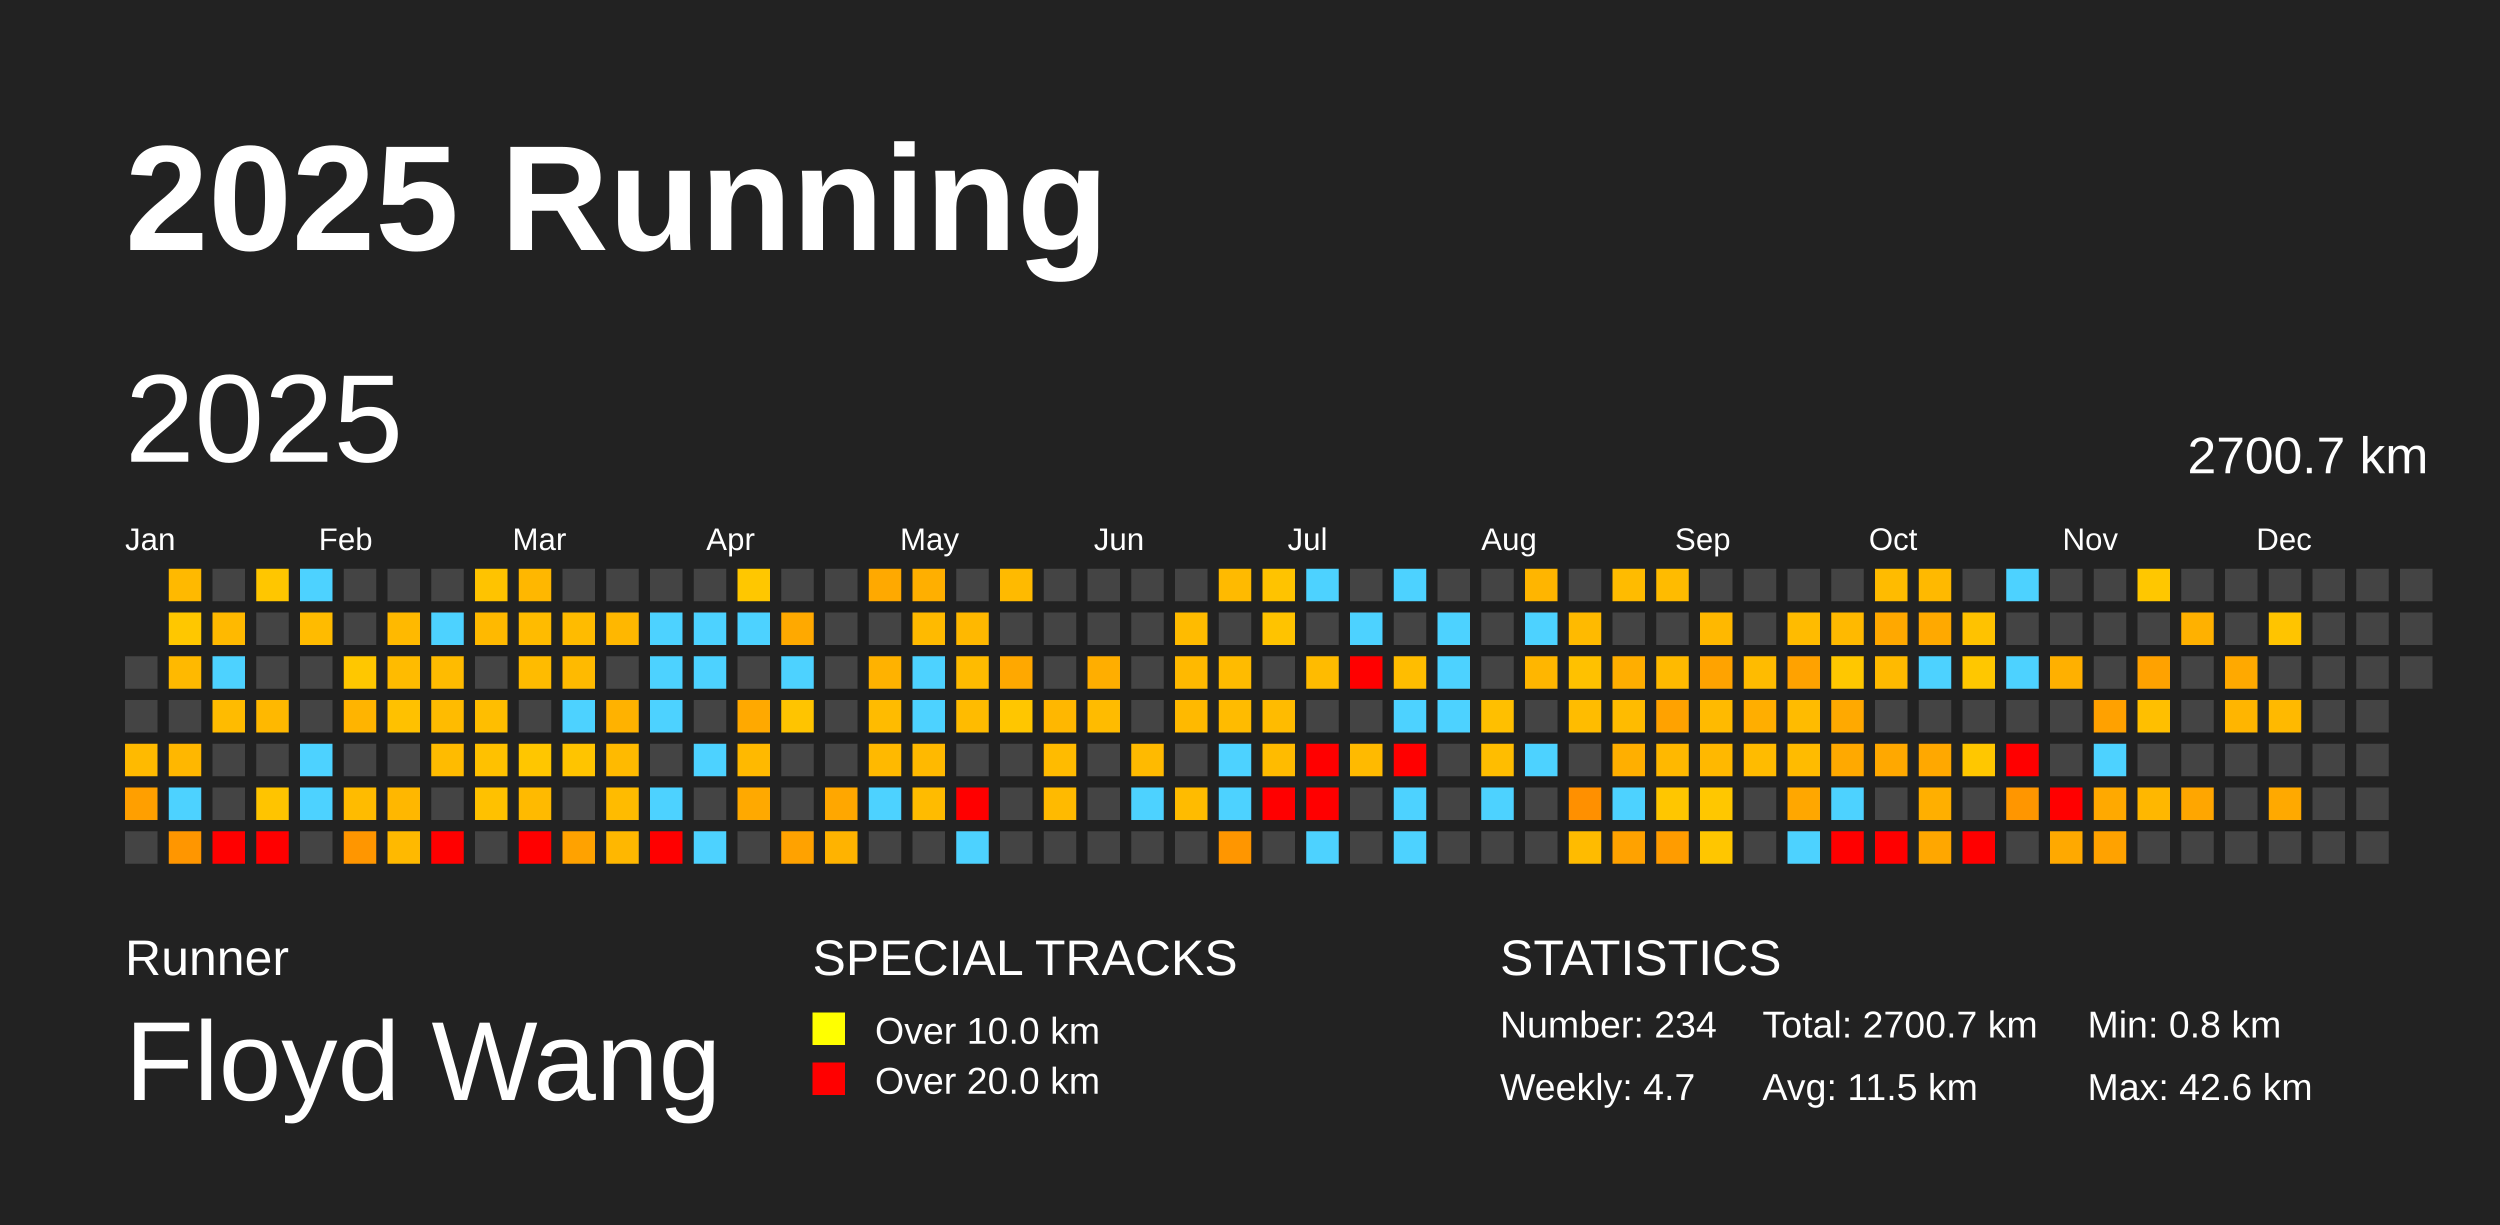
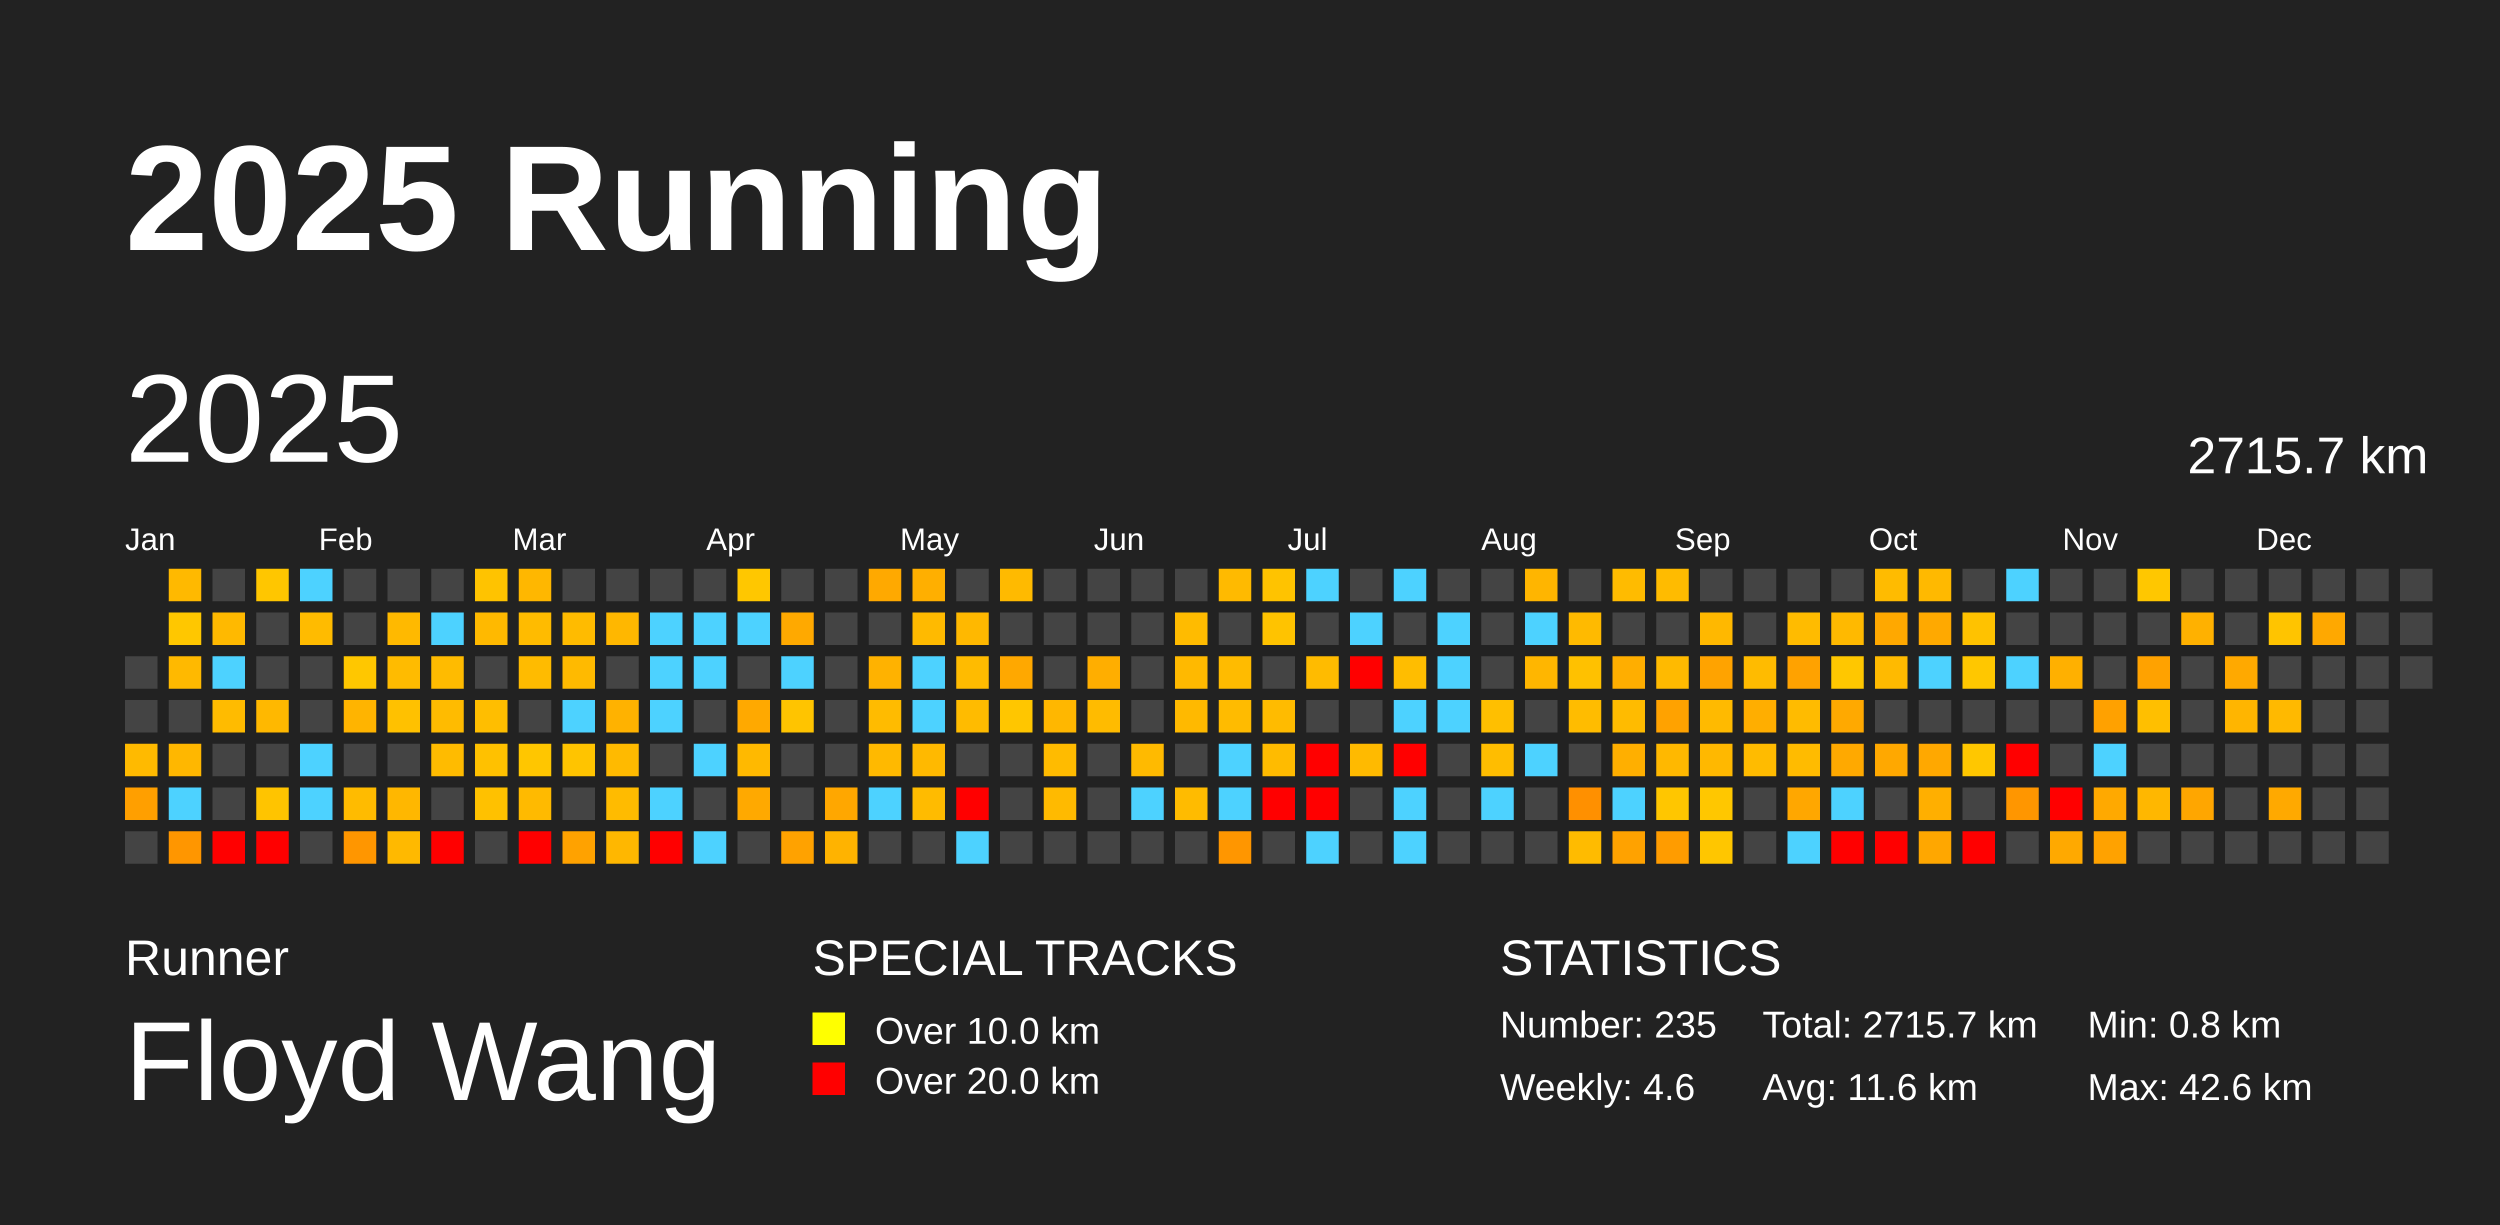
<svg xmlns="http://www.w3.org/2000/svg" baseProfile="full" height="98mm" version="1.1" viewBox="0,0,200,98" width="200mm">
  <defs />
  <rect fill="#222222" height="98" width="200" x="0" y="0" />
  <text fill="#FFFFFF" style="font-size:12px; font-family:Arial; font-weight:bold;" x="10" y="20">2025 Running</text>
  <text fill="#FFFFFF" style="font-size:4px; font-family:Arial" x="10" y="78">Runner</text>
  <text fill="#FFFFFF" style="font-size:9px; font-family:Arial" x="10" y="88">Floyd Wang</text>
  <text fill="#FFFFFF" style="font-size:4px; font-family:Arial" x="65" y="78">SPECIAL TRACKS</text>
  <rect fill="yellow" height="2.6" width="2.6" x="65" y="81" />
  <text fill="#FFFFFF" style="font-size:3px; font-family:Arial" x="70" y="83.5">Over 10.0 km</text>
  <rect fill="red" height="2.6" width="2.6" x="65" y="85" />
  <text fill="#FFFFFF" style="font-size:3px; font-family:Arial" x="70" y="87.5">Over 20.0 km</text>
  <text fill="#FFFFFF" style="font-size:4px; font-family:Arial" x="120" y="78">STATISTICS</text>
-   <text fill="#FFFFFF" style="font-size:3px; font-family:Arial" x="120" y="83">Number: 234</text>
-   <text fill="#FFFFFF" style="font-size:3px; font-family:Arial" x="120" y="88">Weekly: 4.7</text>
-   <text fill="#FFFFFF" style="font-size:3px; font-family:Arial" x="141" y="83">Total: 2700.7 km</text>
-   <text fill="#FFFFFF" style="font-size:3px; font-family:Arial" x="141" y="88">Avg: 11.5 km</text>
+   <text fill="#FFFFFF" style="font-size:3px; font-family:Arial" x="120" y="83">Number: 235</text>
+   <text fill="#FFFFFF" style="font-size:3px; font-family:Arial" x="120" y="88">Weekly: 4.6</text>
+   <text fill="#FFFFFF" style="font-size:3px; font-family:Arial" x="141" y="83">Total: 2715.7 km</text>
+   <text fill="#FFFFFF" style="font-size:3px; font-family:Arial" x="141" y="88">Avg: 11.6 km</text>
  <text fill="#FFFFFF" style="font-size:3px; font-family:Arial" x="167" y="83">Min: 0.8 km</text>
  <text fill="#FFFFFF" style="font-size:3px; font-family:Arial" x="167" y="88">Max: 42.6 km</text>
  <text dominant-baseline="hanging" fill="#FFFFFF" style="font-size:10.0px; font-family:Arial;" x="10" y="30">2025</text>
-   <text dominant-baseline="hanging" fill="#FFFFFF" style="font-size:4.125px; font-family:Arial;" x="175" y="35">2700.7 km</text>
+   <text dominant-baseline="hanging" fill="#FFFFFF" style="font-size:4.125px; font-family:Arial;" x="175" y="35">2715.7 km</text>
  <text fill="#FFFFFF" style="font-size:2.5px; font-family:Arial" x="10.0" y="44">Jan</text>
  <text fill="#FFFFFF" style="font-size:2.5px; font-family:Arial" x="25.5" y="44">Feb</text>
  <text fill="#FFFFFF" style="font-size:2.5px; font-family:Arial" x="41.0" y="44">Mar</text>
  <text fill="#FFFFFF" style="font-size:2.5px; font-family:Arial" x="56.5" y="44">Apr</text>
  <text fill="#FFFFFF" style="font-size:2.5px; font-family:Arial" x="72.0" y="44">May</text>
  <text fill="#FFFFFF" style="font-size:2.5px; font-family:Arial" x="87.5" y="44">Jun</text>
  <text fill="#FFFFFF" style="font-size:2.5px; font-family:Arial" x="103.0" y="44">Jul</text>
  <text fill="#FFFFFF" style="font-size:2.5px; font-family:Arial" x="118.5" y="44">Aug</text>
  <text fill="#FFFFFF" style="font-size:2.5px; font-family:Arial" x="134.0" y="44">Sep</text>
  <text fill="#FFFFFF" style="font-size:2.5px; font-family:Arial" x="149.5" y="44">Oct</text>
  <text fill="#FFFFFF" style="font-size:2.5px; font-family:Arial" x="165.0" y="44">Nov</text>
  <text fill="#FFFFFF" style="font-size:2.5px; font-family:Arial" x="180.5" y="44">Dec</text>
  <rect fill="#444444" height="2.6" width="2.6" x="10.0" y="52.5" />
  <rect fill="#444444" height="2.6" width="2.6" x="10.0" y="56.0" />
  <rect fill="#ffba00" height="2.6" width="2.6" x="10.0" y="59.5" />
  <rect fill="#ff9f00" height="2.6" width="2.6" x="10.0" y="63.0" />
  <rect fill="#444444" height="2.6" width="2.6" x="10.0" y="66.5" />
  <rect fill="#ffb900" height="2.6" width="2.6" x="13.5" y="45.5" />
  <rect fill="#ffc700" height="2.6" width="2.6" x="13.5" y="49.0" />
  <rect fill="#ffb900" height="2.6" width="2.6" x="13.5" y="52.5" />
  <rect fill="#444444" height="2.6" width="2.6" x="13.5" y="56.0" />
  <rect fill="#ffb700" height="2.6" width="2.6" x="13.5" y="59.5" />
  <rect fill="#4dd2ff" height="2.6" width="2.6" x="13.5" y="63.0" />
  <rect fill="#ff9600" height="2.6" width="2.6" x="13.5" y="66.5" />
  <rect fill="#444444" height="2.6" width="2.6" x="17.0" y="45.5" />
  <rect fill="#ffb900" height="2.6" width="2.6" x="17.0" y="49.0" />
  <rect fill="#4dd2ff" height="2.6" width="2.6" x="17.0" y="52.5" />
  <rect fill="#ffbb00" height="2.6" width="2.6" x="17.0" y="56.0" />
  <rect fill="#444444" height="2.6" width="2.6" x="17.0" y="59.5" />
  <rect fill="#444444" height="2.6" width="2.6" x="17.0" y="63.0" />
  <rect fill="red" height="2.6" width="2.6" x="17.0" y="66.5" />
  <rect fill="#ffc600" height="2.6" width="2.6" x="20.5" y="45.5" />
  <rect fill="#444444" height="2.6" width="2.6" x="20.5" y="49.0" />
  <rect fill="#444444" height="2.6" width="2.6" x="20.5" y="52.5" />
  <rect fill="#ffb800" height="2.6" width="2.6" x="20.5" y="56.0" />
  <rect fill="#444444" height="2.6" width="2.6" x="20.5" y="59.5" />
  <rect fill="#ffc400" height="2.6" width="2.6" x="20.5" y="63.0" />
  <rect fill="red" height="2.6" width="2.6" x="20.5" y="66.5" />
  <rect fill="#4dd2ff" height="2.6" width="2.6" x="24.0" y="45.5" />
  <rect fill="#ffbb00" height="2.6" width="2.6" x="24.0" y="49.0" />
  <rect fill="#444444" height="2.6" width="2.6" x="24.0" y="52.5" />
  <rect fill="#444444" height="2.6" width="2.6" x="24.0" y="56.0" />
  <rect fill="#4dd2ff" height="2.6" width="2.6" x="24.0" y="59.5" />
  <rect fill="#4dd2ff" height="2.6" width="2.6" x="24.0" y="63.0" />
  <rect fill="#444444" height="2.6" width="2.6" x="24.0" y="66.5" />
  <rect fill="#444444" height="2.6" width="2.6" x="27.5" y="45.5" />
  <rect fill="#444444" height="2.6" width="2.6" x="27.5" y="49.0" />
  <rect fill="#ffc700" height="2.6" width="2.6" x="27.5" y="52.5" />
  <rect fill="#ffb400" height="2.6" width="2.6" x="27.5" y="56.0" />
  <rect fill="#444444" height="2.6" width="2.6" x="27.5" y="59.5" />
  <rect fill="#ffbb00" height="2.6" width="2.6" x="27.5" y="63.0" />
  <rect fill="#ff9600" height="2.6" width="2.6" x="27.5" y="66.5" />
  <rect fill="#444444" height="2.6" width="2.6" x="31.0" y="45.5" />
  <rect fill="#ffb900" height="2.6" width="2.6" x="31.0" y="49.0" />
  <rect fill="#ffbb00" height="2.6" width="2.6" x="31.0" y="52.5" />
  <rect fill="#ffc100" height="2.6" width="2.6" x="31.0" y="56.0" />
  <rect fill="#444444" height="2.6" width="2.6" x="31.0" y="59.5" />
  <rect fill="#ffb700" height="2.6" width="2.6" x="31.0" y="63.0" />
  <rect fill="#ffb900" height="2.6" width="2.6" x="31.0" y="66.5" />
  <rect fill="#444444" height="2.6" width="2.6" x="34.5" y="45.5" />
  <rect fill="#4dd2ff" height="2.6" width="2.6" x="34.5" y="49.0" />
  <rect fill="#ffbb00" height="2.6" width="2.6" x="34.5" y="52.5" />
  <rect fill="#ffbb00" height="2.6" width="2.6" x="34.5" y="56.0" />
  <rect fill="#ffbb00" height="2.6" width="2.6" x="34.5" y="59.5" />
  <rect fill="#444444" height="2.6" width="2.6" x="34.5" y="63.0" />
  <rect fill="red" height="2.6" width="2.6" x="34.5" y="66.5" />
  <rect fill="#ffc300" height="2.6" width="2.6" x="38.0" y="45.5" />
  <rect fill="#ffb900" height="2.6" width="2.6" x="38.0" y="49.0" />
  <rect fill="#444444" height="2.6" width="2.6" x="38.0" y="52.5" />
  <rect fill="#ffbe00" height="2.6" width="2.6" x="38.0" y="56.0" />
  <rect fill="#ffc100" height="2.6" width="2.6" x="38.0" y="59.5" />
  <rect fill="#ffc100" height="2.6" width="2.6" x="38.0" y="63.0" />
  <rect fill="#444444" height="2.6" width="2.6" x="38.0" y="66.5" />
  <rect fill="#ffb700" height="2.6" width="2.6" x="41.5" y="45.5" />
  <rect fill="#ffbb00" height="2.6" width="2.6" x="41.5" y="49.0" />
  <rect fill="#ffbb00" height="2.6" width="2.6" x="41.5" y="52.5" />
  <rect fill="#444444" height="2.6" width="2.6" x="41.5" y="56.0" />
  <rect fill="#ffc600" height="2.6" width="2.6" x="41.5" y="59.5" />
  <rect fill="#ffba00" height="2.6" width="2.6" x="41.5" y="63.0" />
  <rect fill="red" height="2.6" width="2.6" x="41.5" y="66.5" />
  <rect fill="#444444" height="2.6" width="2.6" x="45.0" y="45.5" />
  <rect fill="#ffbb00" height="2.6" width="2.6" x="45.0" y="49.0" />
  <rect fill="#ffba00" height="2.6" width="2.6" x="45.0" y="52.5" />
  <rect fill="#4dd2ff" height="2.6" width="2.6" x="45.0" y="56.0" />
  <rect fill="#ffc400" height="2.6" width="2.6" x="45.0" y="59.5" />
  <rect fill="#444444" height="2.6" width="2.6" x="45.0" y="63.0" />
  <rect fill="#ffa200" height="2.6" width="2.6" x="45.0" y="66.5" />
  <rect fill="#444444" height="2.6" width="2.6" x="48.5" y="45.5" />
  <rect fill="#ffb700" height="2.6" width="2.6" x="48.5" y="49.0" />
  <rect fill="#444444" height="2.6" width="2.6" x="48.5" y="52.5" />
  <rect fill="#ffb200" height="2.6" width="2.6" x="48.5" y="56.0" />
  <rect fill="#ffba00" height="2.6" width="2.6" x="48.5" y="59.5" />
  <rect fill="#ffbb00" height="2.6" width="2.6" x="48.5" y="63.0" />
  <rect fill="#ffb700" height="2.6" width="2.6" x="48.5" y="66.5" />
  <rect fill="#444444" height="2.6" width="2.6" x="52.0" y="45.5" />
  <rect fill="#4dd2ff" height="2.6" width="2.6" x="52.0" y="49.0" />
  <rect fill="#4dd2ff" height="2.6" width="2.6" x="52.0" y="52.5" />
  <rect fill="#4dd2ff" height="2.6" width="2.6" x="52.0" y="56.0" />
  <rect fill="#444444" height="2.6" width="2.6" x="52.0" y="59.5" />
  <rect fill="#4dd2ff" height="2.6" width="2.6" x="52.0" y="63.0" />
  <rect fill="red" height="2.6" width="2.6" x="52.0" y="66.5" />
  <rect fill="#444444" height="2.6" width="2.6" x="55.5" y="45.5" />
  <rect fill="#4dd2ff" height="2.6" width="2.6" x="55.5" y="49.0" />
  <rect fill="#4dd2ff" height="2.6" width="2.6" x="55.5" y="52.5" />
  <rect fill="#444444" height="2.6" width="2.6" x="55.5" y="56.0" />
  <rect fill="#4dd2ff" height="2.6" width="2.6" x="55.5" y="59.5" />
  <rect fill="#444444" height="2.6" width="2.6" x="55.5" y="63.0" />
  <rect fill="#4dd2ff" height="2.6" width="2.6" x="55.5" y="66.5" />
  <rect fill="#ffc700" height="2.6" width="2.6" x="59.0" y="45.5" />
  <rect fill="#4dd2ff" height="2.6" width="2.6" x="59.0" y="49.0" />
  <rect fill="#444444" height="2.6" width="2.6" x="59.0" y="52.5" />
  <rect fill="#ffa900" height="2.6" width="2.6" x="59.0" y="56.0" />
  <rect fill="#ffb900" height="2.6" width="2.6" x="59.0" y="59.5" />
  <rect fill="#ffa900" height="2.6" width="2.6" x="59.0" y="63.0" />
  <rect fill="#444444" height="2.6" width="2.6" x="59.0" y="66.5" />
  <rect fill="#444444" height="2.6" width="2.6" x="62.5" y="45.5" />
  <rect fill="#ffa900" height="2.6" width="2.6" x="62.5" y="49.0" />
  <rect fill="#4dd2ff" height="2.6" width="2.6" x="62.5" y="52.5" />
  <rect fill="#ffc400" height="2.6" width="2.6" x="62.5" y="56.0" />
  <rect fill="#444444" height="2.6" width="2.6" x="62.5" y="59.5" />
  <rect fill="#444444" height="2.6" width="2.6" x="62.5" y="63.0" />
  <rect fill="#ffa200" height="2.6" width="2.6" x="62.5" y="66.5" />
  <rect fill="#444444" height="2.6" width="2.6" x="66.0" y="45.5" />
  <rect fill="#444444" height="2.6" width="2.6" x="66.0" y="49.0" />
  <rect fill="#444444" height="2.6" width="2.6" x="66.0" y="52.5" />
  <rect fill="#444444" height="2.6" width="2.6" x="66.0" y="56.0" />
  <rect fill="#444444" height="2.6" width="2.6" x="66.0" y="59.5" />
  <rect fill="#ffa700" height="2.6" width="2.6" x="66.0" y="63.0" />
  <rect fill="#ffb300" height="2.6" width="2.6" x="66.0" y="66.5" />
  <rect fill="#ffa900" height="2.6" width="2.6" x="69.5" y="45.5" />
  <rect fill="#444444" height="2.6" width="2.6" x="69.5" y="49.0" />
  <rect fill="#ffb200" height="2.6" width="2.6" x="69.5" y="52.5" />
  <rect fill="#ffbb00" height="2.6" width="2.6" x="69.5" y="56.0" />
  <rect fill="#ffb900" height="2.6" width="2.6" x="69.5" y="59.5" />
  <rect fill="#4dd2ff" height="2.6" width="2.6" x="69.5" y="63.0" />
  <rect fill="#444444" height="2.6" width="2.6" x="69.5" y="66.5" />
  <rect fill="#ffaf00" height="2.6" width="2.6" x="73.0" y="45.5" />
  <rect fill="#ffba00" height="2.6" width="2.6" x="73.0" y="49.0" />
  <rect fill="#4dd2ff" height="2.6" width="2.6" x="73.0" y="52.5" />
  <rect fill="#4dd2ff" height="2.6" width="2.6" x="73.0" y="56.0" />
  <rect fill="#ffb900" height="2.6" width="2.6" x="73.0" y="59.5" />
  <rect fill="#ffbb00" height="2.6" width="2.6" x="73.0" y="63.0" />
  <rect fill="#444444" height="2.6" width="2.6" x="73.0" y="66.5" />
  <rect fill="#444444" height="2.6" width="2.6" x="76.5" y="45.5" />
  <rect fill="#ffb800" height="2.6" width="2.6" x="76.5" y="49.0" />
  <rect fill="#ffbb00" height="2.6" width="2.6" x="76.5" y="52.5" />
  <rect fill="#ffbb00" height="2.6" width="2.6" x="76.5" y="56.0" />
  <rect fill="#444444" height="2.6" width="2.6" x="76.5" y="59.5" />
  <rect fill="red" height="2.6" width="2.6" x="76.5" y="63.0" />
  <rect fill="#4dd2ff" height="2.6" width="2.6" x="76.5" y="66.5" />
  <rect fill="#ffba00" height="2.6" width="2.6" x="80.0" y="45.5" />
  <rect fill="#444444" height="2.6" width="2.6" x="80.0" y="49.0" />
  <rect fill="#ffa800" height="2.6" width="2.6" x="80.0" y="52.5" />
  <rect fill="#ffc600" height="2.6" width="2.6" x="80.0" y="56.0" />
  <rect fill="#444444" height="2.6" width="2.6" x="80.0" y="59.5" />
  <rect fill="#444444" height="2.6" width="2.6" x="80.0" y="63.0" />
  <rect fill="#444444" height="2.6" width="2.6" x="80.0" y="66.5" />
  <rect fill="#444444" height="2.6" width="2.6" x="83.5" y="45.5" />
  <rect fill="#444444" height="2.6" width="2.6" x="83.5" y="49.0" />
  <rect fill="#444444" height="2.6" width="2.6" x="83.5" y="52.5" />
  <rect fill="#ffb700" height="2.6" width="2.6" x="83.5" y="56.0" />
  <rect fill="#ffbb00" height="2.6" width="2.6" x="83.5" y="59.5" />
  <rect fill="#ffba00" height="2.6" width="2.6" x="83.5" y="63.0" />
  <rect fill="#444444" height="2.6" width="2.6" x="83.5" y="66.5" />
  <rect fill="#444444" height="2.6" width="2.6" x="87.0" y="45.5" />
  <rect fill="#444444" height="2.6" width="2.6" x="87.0" y="49.0" />
  <rect fill="#ffae00" height="2.6" width="2.6" x="87.0" y="52.5" />
  <rect fill="#ffbb00" height="2.6" width="2.6" x="87.0" y="56.0" />
  <rect fill="#444444" height="2.6" width="2.6" x="87.0" y="59.5" />
  <rect fill="#444444" height="2.6" width="2.6" x="87.0" y="63.0" />
  <rect fill="#444444" height="2.6" width="2.6" x="87.0" y="66.5" />
  <rect fill="#444444" height="2.6" width="2.6" x="90.5" y="45.5" />
  <rect fill="#444444" height="2.6" width="2.6" x="90.5" y="49.0" />
  <rect fill="#444444" height="2.6" width="2.6" x="90.5" y="52.5" />
  <rect fill="#444444" height="2.6" width="2.6" x="90.5" y="56.0" />
  <rect fill="#ffba00" height="2.6" width="2.6" x="90.5" y="59.5" />
  <rect fill="#4dd2ff" height="2.6" width="2.6" x="90.5" y="63.0" />
  <rect fill="#444444" height="2.6" width="2.6" x="90.5" y="66.5" />
  <rect fill="#444444" height="2.6" width="2.6" x="94.0" y="45.5" />
  <rect fill="#ffbb00" height="2.6" width="2.6" x="94.0" y="49.0" />
  <rect fill="#ffb900" height="2.6" width="2.6" x="94.0" y="52.5" />
  <rect fill="#ffb900" height="2.6" width="2.6" x="94.0" y="56.0" />
  <rect fill="#444444" height="2.6" width="2.6" x="94.0" y="59.5" />
  <rect fill="#ffbb00" height="2.6" width="2.6" x="94.0" y="63.0" />
  <rect fill="#444444" height="2.6" width="2.6" x="94.0" y="66.5" />
  <rect fill="#ffba00" height="2.6" width="2.6" x="97.5" y="45.5" />
  <rect fill="#444444" height="2.6" width="2.6" x="97.5" y="49.0" />
  <rect fill="#ffbb00" height="2.6" width="2.6" x="97.5" y="52.5" />
  <rect fill="#ffbb00" height="2.6" width="2.6" x="97.5" y="56.0" />
  <rect fill="#4dd2ff" height="2.6" width="2.6" x="97.5" y="59.5" />
  <rect fill="#4dd2ff" height="2.6" width="2.6" x="97.5" y="63.0" />
  <rect fill="#ff9600" height="2.6" width="2.6" x="97.5" y="66.5" />
  <rect fill="#ffc300" height="2.6" width="2.6" x="101.0" y="45.5" />
  <rect fill="#ffc300" height="2.6" width="2.6" x="101.0" y="49.0" />
  <rect fill="#444444" height="2.6" width="2.6" x="101.0" y="52.5" />
  <rect fill="#ffbb00" height="2.6" width="2.6" x="101.0" y="56.0" />
  <rect fill="#ffbb00" height="2.6" width="2.6" x="101.0" y="59.5" />
  <rect fill="red" height="2.6" width="2.6" x="101.0" y="63.0" />
  <rect fill="#444444" height="2.6" width="2.6" x="101.0" y="66.5" />
  <rect fill="#4dd2ff" height="2.6" width="2.6" x="104.5" y="45.5" />
  <rect fill="#444444" height="2.6" width="2.6" x="104.5" y="49.0" />
  <rect fill="#ffbb00" height="2.6" width="2.6" x="104.5" y="52.5" />
  <rect fill="#444444" height="2.6" width="2.6" x="104.5" y="56.0" />
  <rect fill="red" height="2.6" width="2.6" x="104.5" y="59.5" />
  <rect fill="red" height="2.6" width="2.6" x="104.5" y="63.0" />
  <rect fill="#4dd2ff" height="2.6" width="2.6" x="104.5" y="66.5" />
  <rect fill="#444444" height="2.6" width="2.6" x="108.0" y="45.5" />
  <rect fill="#4dd2ff" height="2.6" width="2.6" x="108.0" y="49.0" />
  <rect fill="red" height="2.6" width="2.6" x="108.0" y="52.5" />
  <rect fill="#444444" height="2.6" width="2.6" x="108.0" y="56.0" />
  <rect fill="#ffba00" height="2.6" width="2.6" x="108.0" y="59.5" />
  <rect fill="#444444" height="2.6" width="2.6" x="108.0" y="63.0" />
  <rect fill="#444444" height="2.6" width="2.6" x="108.0" y="66.5" />
  <rect fill="#4dd2ff" height="2.6" width="2.6" x="111.5" y="45.5" />
  <rect fill="#444444" height="2.6" width="2.6" x="111.5" y="49.0" />
  <rect fill="#ffbd00" height="2.6" width="2.6" x="111.5" y="52.5" />
  <rect fill="#4dd2ff" height="2.6" width="2.6" x="111.5" y="56.0" />
  <rect fill="red" height="2.6" width="2.6" x="111.5" y="59.5" />
  <rect fill="#4dd2ff" height="2.6" width="2.6" x="111.5" y="63.0" />
  <rect fill="#4dd2ff" height="2.6" width="2.6" x="111.5" y="66.5" />
  <rect fill="#444444" height="2.6" width="2.6" x="115.0" y="45.5" />
  <rect fill="#4dd2ff" height="2.6" width="2.6" x="115.0" y="49.0" />
  <rect fill="#4dd2ff" height="2.6" width="2.6" x="115.0" y="52.5" />
  <rect fill="#4dd2ff" height="2.6" width="2.6" x="115.0" y="56.0" />
  <rect fill="#444444" height="2.6" width="2.6" x="115.0" y="59.5" />
  <rect fill="#444444" height="2.6" width="2.6" x="115.0" y="63.0" />
  <rect fill="#444444" height="2.6" width="2.6" x="115.0" y="66.5" />
  <rect fill="#444444" height="2.6" width="2.6" x="118.5" y="45.5" />
  <rect fill="#444444" height="2.6" width="2.6" x="118.5" y="49.0" />
  <rect fill="#444444" height="2.6" width="2.6" x="118.5" y="52.5" />
  <rect fill="#ffbf00" height="2.6" width="2.6" x="118.5" y="56.0" />
  <rect fill="#ffbd00" height="2.6" width="2.6" x="118.5" y="59.5" />
  <rect fill="#4dd2ff" height="2.6" width="2.6" x="118.5" y="63.0" />
  <rect fill="#444444" height="2.6" width="2.6" x="118.5" y="66.5" />
  <rect fill="#ffb500" height="2.6" width="2.6" x="122.0" y="45.5" />
  <rect fill="#4dd2ff" height="2.6" width="2.6" x="122.0" y="49.0" />
  <rect fill="#ffb600" height="2.6" width="2.6" x="122.0" y="52.5" />
  <rect fill="#444444" height="2.6" width="2.6" x="122.0" y="56.0" />
  <rect fill="#4dd2ff" height="2.6" width="2.6" x="122.0" y="59.5" />
  <rect fill="#444444" height="2.6" width="2.6" x="122.0" y="63.0" />
  <rect fill="#444444" height="2.6" width="2.6" x="122.0" y="66.5" />
  <rect fill="#444444" height="2.6" width="2.6" x="125.5" y="45.5" />
  <rect fill="#ffba00" height="2.6" width="2.6" x="125.5" y="49.0" />
  <rect fill="#ffc100" height="2.6" width="2.6" x="125.5" y="52.5" />
  <rect fill="#ffbc00" height="2.6" width="2.6" x="125.5" y="56.0" />
  <rect fill="#444444" height="2.6" width="2.6" x="125.5" y="59.5" />
  <rect fill="#ff9000" height="2.6" width="2.6" x="125.5" y="63.0" />
  <rect fill="#ffbb00" height="2.6" width="2.6" x="125.5" y="66.5" />
  <rect fill="#ffbb00" height="2.6" width="2.6" x="129.0" y="45.5" />
  <rect fill="#444444" height="2.6" width="2.6" x="129.0" y="49.0" />
  <rect fill="#ffae00" height="2.6" width="2.6" x="129.0" y="52.5" />
  <rect fill="#ffbb00" height="2.6" width="2.6" x="129.0" y="56.0" />
  <rect fill="#ffaf00" height="2.6" width="2.6" x="129.0" y="59.5" />
  <rect fill="#4dd2ff" height="2.6" width="2.6" x="129.0" y="63.0" />
  <rect fill="#ffa200" height="2.6" width="2.6" x="129.0" y="66.5" />
  <rect fill="#ffbb00" height="2.6" width="2.6" x="132.5" y="45.5" />
  <rect fill="#444444" height="2.6" width="2.6" x="132.5" y="49.0" />
  <rect fill="#ffba00" height="2.6" width="2.6" x="132.5" y="52.5" />
  <rect fill="#ffa200" height="2.6" width="2.6" x="132.5" y="56.0" />
  <rect fill="#ffb800" height="2.6" width="2.6" x="132.5" y="59.5" />
  <rect fill="#ffc600" height="2.6" width="2.6" x="132.5" y="63.0" />
  <rect fill="#ff9c00" height="2.6" width="2.6" x="132.5" y="66.5" />
  <rect fill="#444444" height="2.6" width="2.6" x="136.0" y="45.5" />
  <rect fill="#ffb800" height="2.6" width="2.6" x="136.0" y="49.0" />
  <rect fill="#ffa300" height="2.6" width="2.6" x="136.0" y="52.5" />
  <rect fill="#ffba00" height="2.6" width="2.6" x="136.0" y="56.0" />
  <rect fill="#ffb800" height="2.6" width="2.6" x="136.0" y="59.5" />
  <rect fill="#ffc700" height="2.6" width="2.6" x="136.0" y="63.0" />
  <rect fill="#ffc600" height="2.6" width="2.6" x="136.0" y="66.5" />
  <rect fill="#444444" height="2.6" width="2.6" x="139.5" y="45.5" />
  <rect fill="#444444" height="2.6" width="2.6" x="139.5" y="49.0" />
  <rect fill="#ffbb00" height="2.6" width="2.6" x="139.5" y="52.5" />
  <rect fill="#ffae00" height="2.6" width="2.6" x="139.5" y="56.0" />
  <rect fill="#ffbb00" height="2.6" width="2.6" x="139.5" y="59.5" />
  <rect fill="#444444" height="2.6" width="2.6" x="139.5" y="63.0" />
  <rect fill="#444444" height="2.6" width="2.6" x="139.5" y="66.5" />
  <rect fill="#444444" height="2.6" width="2.6" x="143.0" y="45.5" />
  <rect fill="#ffbb00" height="2.6" width="2.6" x="143.0" y="49.0" />
  <rect fill="#ffa200" height="2.6" width="2.6" x="143.0" y="52.5" />
  <rect fill="#ffbb00" height="2.6" width="2.6" x="143.0" y="56.0" />
  <rect fill="#ffbb00" height="2.6" width="2.6" x="143.0" y="59.5" />
  <rect fill="#ffa700" height="2.6" width="2.6" x="143.0" y="63.0" />
  <rect fill="#4dd2ff" height="2.6" width="2.6" x="143.0" y="66.5" />
  <rect fill="#444444" height="2.6" width="2.6" x="146.5" y="45.5" />
  <rect fill="#ffb900" height="2.6" width="2.6" x="146.5" y="49.0" />
  <rect fill="#ffc700" height="2.6" width="2.6" x="146.5" y="52.5" />
  <rect fill="#ffa900" height="2.6" width="2.6" x="146.5" y="56.0" />
  <rect fill="#ffa900" height="2.6" width="2.6" x="146.5" y="59.5" />
  <rect fill="#4dd2ff" height="2.6" width="2.6" x="146.5" y="63.0" />
  <rect fill="red" height="2.6" width="2.6" x="146.5" y="66.5" />
  <rect fill="#ffbb00" height="2.6" width="2.6" x="150.0" y="45.5" />
  <rect fill="#ffa800" height="2.6" width="2.6" x="150.0" y="49.0" />
  <rect fill="#ffba00" height="2.6" width="2.6" x="150.0" y="52.5" />
  <rect fill="#444444" height="2.6" width="2.6" x="150.0" y="56.0" />
  <rect fill="#ffa800" height="2.6" width="2.6" x="150.0" y="59.5" />
  <rect fill="#444444" height="2.6" width="2.6" x="150.0" y="63.0" />
  <rect fill="red" height="2.6" width="2.6" x="150.0" y="66.5" />
  <rect fill="#ffb900" height="2.6" width="2.6" x="153.5" y="45.5" />
  <rect fill="#ffa900" height="2.6" width="2.6" x="153.5" y="49.0" />
  <rect fill="#4dd2ff" height="2.6" width="2.6" x="153.5" y="52.5" />
  <rect fill="#444444" height="2.6" width="2.6" x="153.5" y="56.0" />
  <rect fill="#ffa800" height="2.6" width="2.6" x="153.5" y="59.5" />
  <rect fill="#ffaf00" height="2.6" width="2.6" x="153.5" y="63.0" />
  <rect fill="#ffa700" height="2.6" width="2.6" x="153.5" y="66.5" />
  <rect fill="#444444" height="2.6" width="2.6" x="157.0" y="45.5" />
  <rect fill="#ffc200" height="2.6" width="2.6" x="157.0" y="49.0" />
  <rect fill="#ffc700" height="2.6" width="2.6" x="157.0" y="52.5" />
  <rect fill="#444444" height="2.6" width="2.6" x="157.0" y="56.0" />
  <rect fill="#ffc700" height="2.6" width="2.6" x="157.0" y="59.5" />
  <rect fill="#444444" height="2.6" width="2.6" x="157.0" y="63.0" />
  <rect fill="red" height="2.6" width="2.6" x="157.0" y="66.5" />
  <rect fill="#4dd2ff" height="2.6" width="2.6" x="160.5" y="45.5" />
  <rect fill="#444444" height="2.6" width="2.6" x="160.5" y="49.0" />
  <rect fill="#4dd2ff" height="2.6" width="2.6" x="160.5" y="52.5" />
  <rect fill="#444444" height="2.6" width="2.6" x="160.5" y="56.0" />
  <rect fill="red" height="2.6" width="2.6" x="160.5" y="59.5" />
  <rect fill="#ff9600" height="2.6" width="2.6" x="160.5" y="63.0" />
  <rect fill="#444444" height="2.6" width="2.6" x="160.5" y="66.5" />
  <rect fill="#444444" height="2.6" width="2.6" x="164.0" y="45.5" />
  <rect fill="#444444" height="2.6" width="2.6" x="164.0" y="49.0" />
  <rect fill="#ffb000" height="2.6" width="2.6" x="164.0" y="52.5" />
  <rect fill="#444444" height="2.6" width="2.6" x="164.0" y="56.0" />
  <rect fill="#444444" height="2.6" width="2.6" x="164.0" y="59.5" />
  <rect fill="red" height="2.6" width="2.6" x="164.0" y="63.0" />
  <rect fill="#ffa900" height="2.6" width="2.6" x="164.0" y="66.5" />
  <rect fill="#444444" height="2.6" width="2.6" x="167.5" y="45.5" />
  <rect fill="#444444" height="2.6" width="2.6" x="167.5" y="49.0" />
  <rect fill="#444444" height="2.6" width="2.6" x="167.5" y="52.5" />
  <rect fill="#ffa100" height="2.6" width="2.6" x="167.5" y="56.0" />
  <rect fill="#4dd2ff" height="2.6" width="2.6" x="167.5" y="59.5" />
  <rect fill="#ffa900" height="2.6" width="2.6" x="167.5" y="63.0" />
  <rect fill="#ffa200" height="2.6" width="2.6" x="167.5" y="66.5" />
  <rect fill="#ffc700" height="2.6" width="2.6" x="171.0" y="45.5" />
  <rect fill="#444444" height="2.6" width="2.6" x="171.0" y="49.0" />
  <rect fill="#ffa200" height="2.6" width="2.6" x="171.0" y="52.5" />
  <rect fill="#ffbf00" height="2.6" width="2.6" x="171.0" y="56.0" />
  <rect fill="#444444" height="2.6" width="2.6" x="171.0" y="59.5" />
  <rect fill="#ffb700" height="2.6" width="2.6" x="171.0" y="63.0" />
  <rect fill="#444444" height="2.6" width="2.6" x="171.0" y="66.5" />
  <rect fill="#444444" height="2.6" width="2.6" x="174.5" y="45.5" />
  <rect fill="#ffb100" height="2.6" width="2.6" x="174.5" y="49.0" />
  <rect fill="#444444" height="2.6" width="2.6" x="174.5" y="52.5" />
  <rect fill="#444444" height="2.6" width="2.6" x="174.5" y="56.0" />
  <rect fill="#444444" height="2.6" width="2.6" x="174.5" y="59.5" />
  <rect fill="#ffa600" height="2.6" width="2.6" x="174.5" y="63.0" />
  <rect fill="#444444" height="2.6" width="2.6" x="174.5" y="66.5" />
  <rect fill="#444444" height="2.6" width="2.6" x="178.0" y="45.5" />
  <rect fill="#444444" height="2.6" width="2.6" x="178.0" y="49.0" />
  <rect fill="#ffa900" height="2.6" width="2.6" x="178.0" y="52.5" />
  <rect fill="#ffb500" height="2.6" width="2.6" x="178.0" y="56.0" />
  <rect fill="#444444" height="2.6" width="2.6" x="178.0" y="59.5" />
  <rect fill="#444444" height="2.6" width="2.6" x="178.0" y="63.0" />
  <rect fill="#444444" height="2.6" width="2.6" x="178.0" y="66.5" />
  <rect fill="#444444" height="2.6" width="2.6" x="181.5" y="45.5" />
  <rect fill="#ffc400" height="2.6" width="2.6" x="181.5" y="49.0" />
  <rect fill="#444444" height="2.6" width="2.6" x="181.5" y="52.5" />
  <rect fill="#ffb900" height="2.6" width="2.6" x="181.5" y="56.0" />
  <rect fill="#444444" height="2.6" width="2.6" x="181.5" y="59.5" />
  <rect fill="#ffa900" height="2.6" width="2.6" x="181.5" y="63.0" />
  <rect fill="#444444" height="2.6" width="2.6" x="181.5" y="66.5" />
  <rect fill="#444444" height="2.6" width="2.6" x="185.0" y="45.5" />
-   <rect fill="#444444" height="2.6" width="2.6" x="185.0" y="49.0" />
+   <rect fill="#ffa800" height="2.6" width="2.6" x="185.0" y="49.0" />
  <rect fill="#444444" height="2.6" width="2.6" x="185.0" y="52.5" />
  <rect fill="#444444" height="2.6" width="2.6" x="185.0" y="56.0" />
  <rect fill="#444444" height="2.6" width="2.6" x="185.0" y="59.5" />
  <rect fill="#444444" height="2.6" width="2.6" x="185.0" y="63.0" />
  <rect fill="#444444" height="2.6" width="2.6" x="185.0" y="66.5" />
  <rect fill="#444444" height="2.6" width="2.6" x="188.5" y="45.5" />
  <rect fill="#444444" height="2.6" width="2.6" x="188.5" y="49.0" />
  <rect fill="#444444" height="2.6" width="2.6" x="188.5" y="52.5" />
  <rect fill="#444444" height="2.6" width="2.6" x="188.5" y="56.0" />
  <rect fill="#444444" height="2.6" width="2.6" x="188.5" y="59.5" />
  <rect fill="#444444" height="2.6" width="2.6" x="188.5" y="63.0" />
  <rect fill="#444444" height="2.6" width="2.6" x="188.5" y="66.5" />
  <rect fill="#444444" height="2.6" width="2.6" x="192.0" y="45.5" />
  <rect fill="#444444" height="2.6" width="2.6" x="192.0" y="49.0" />
  <rect fill="#444444" height="2.6" width="2.6" x="192.0" y="52.5" />
</svg>
